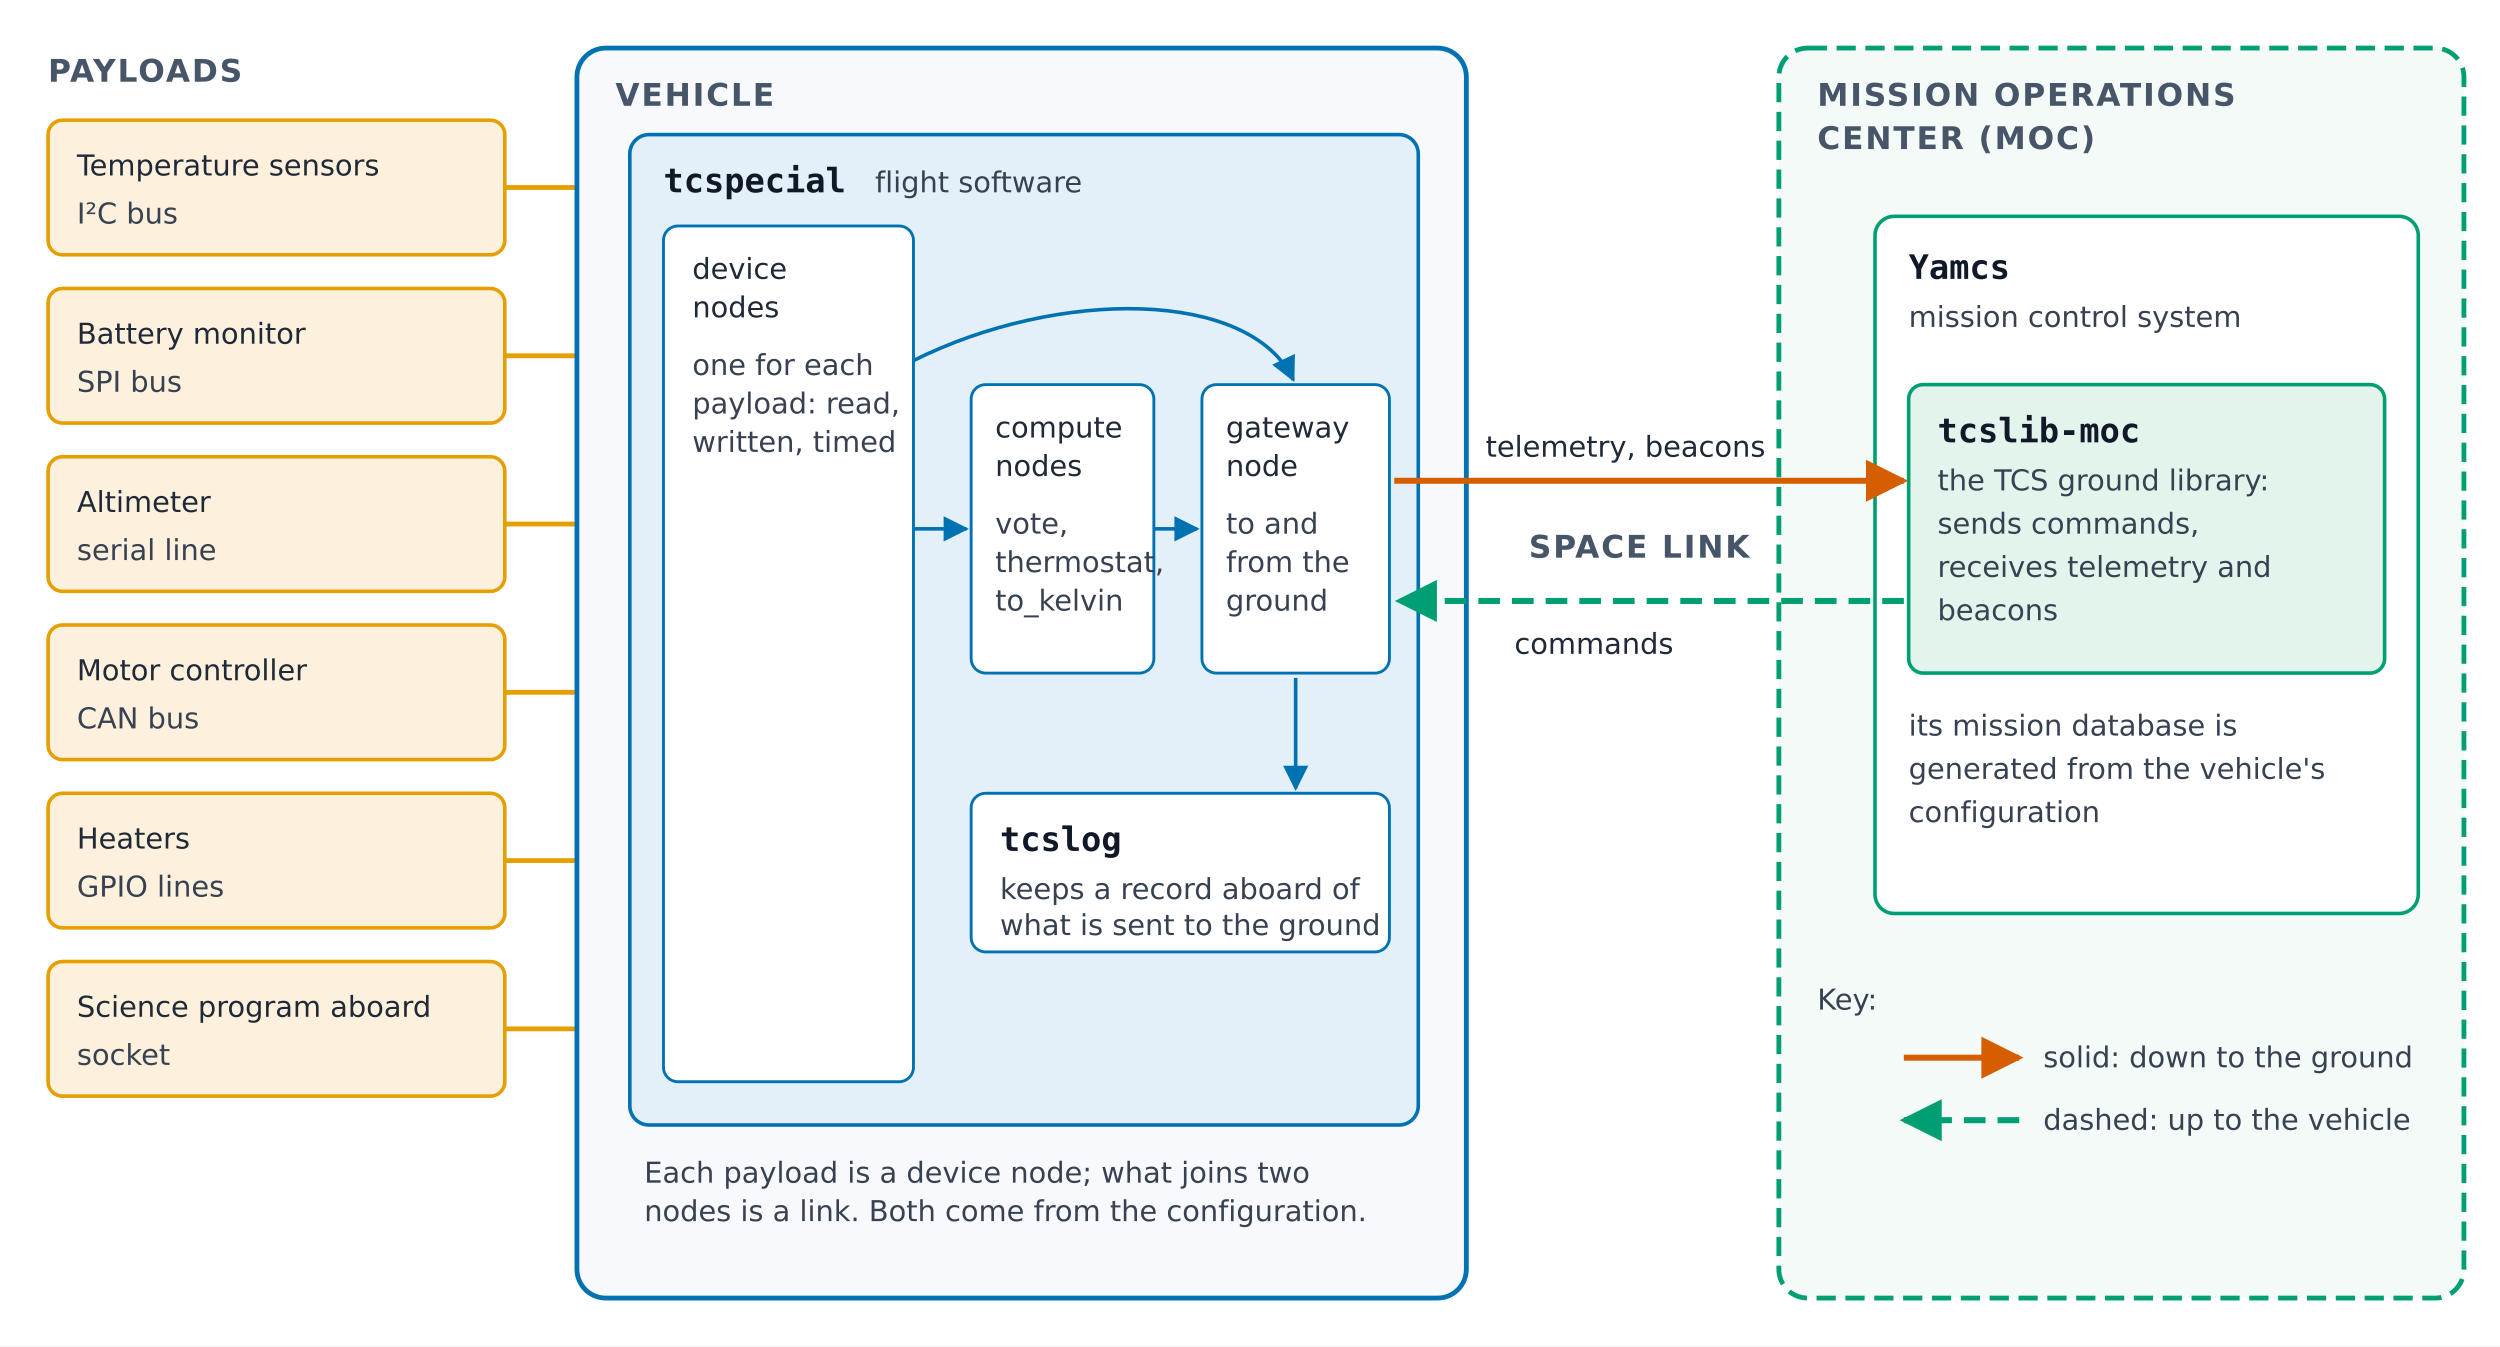
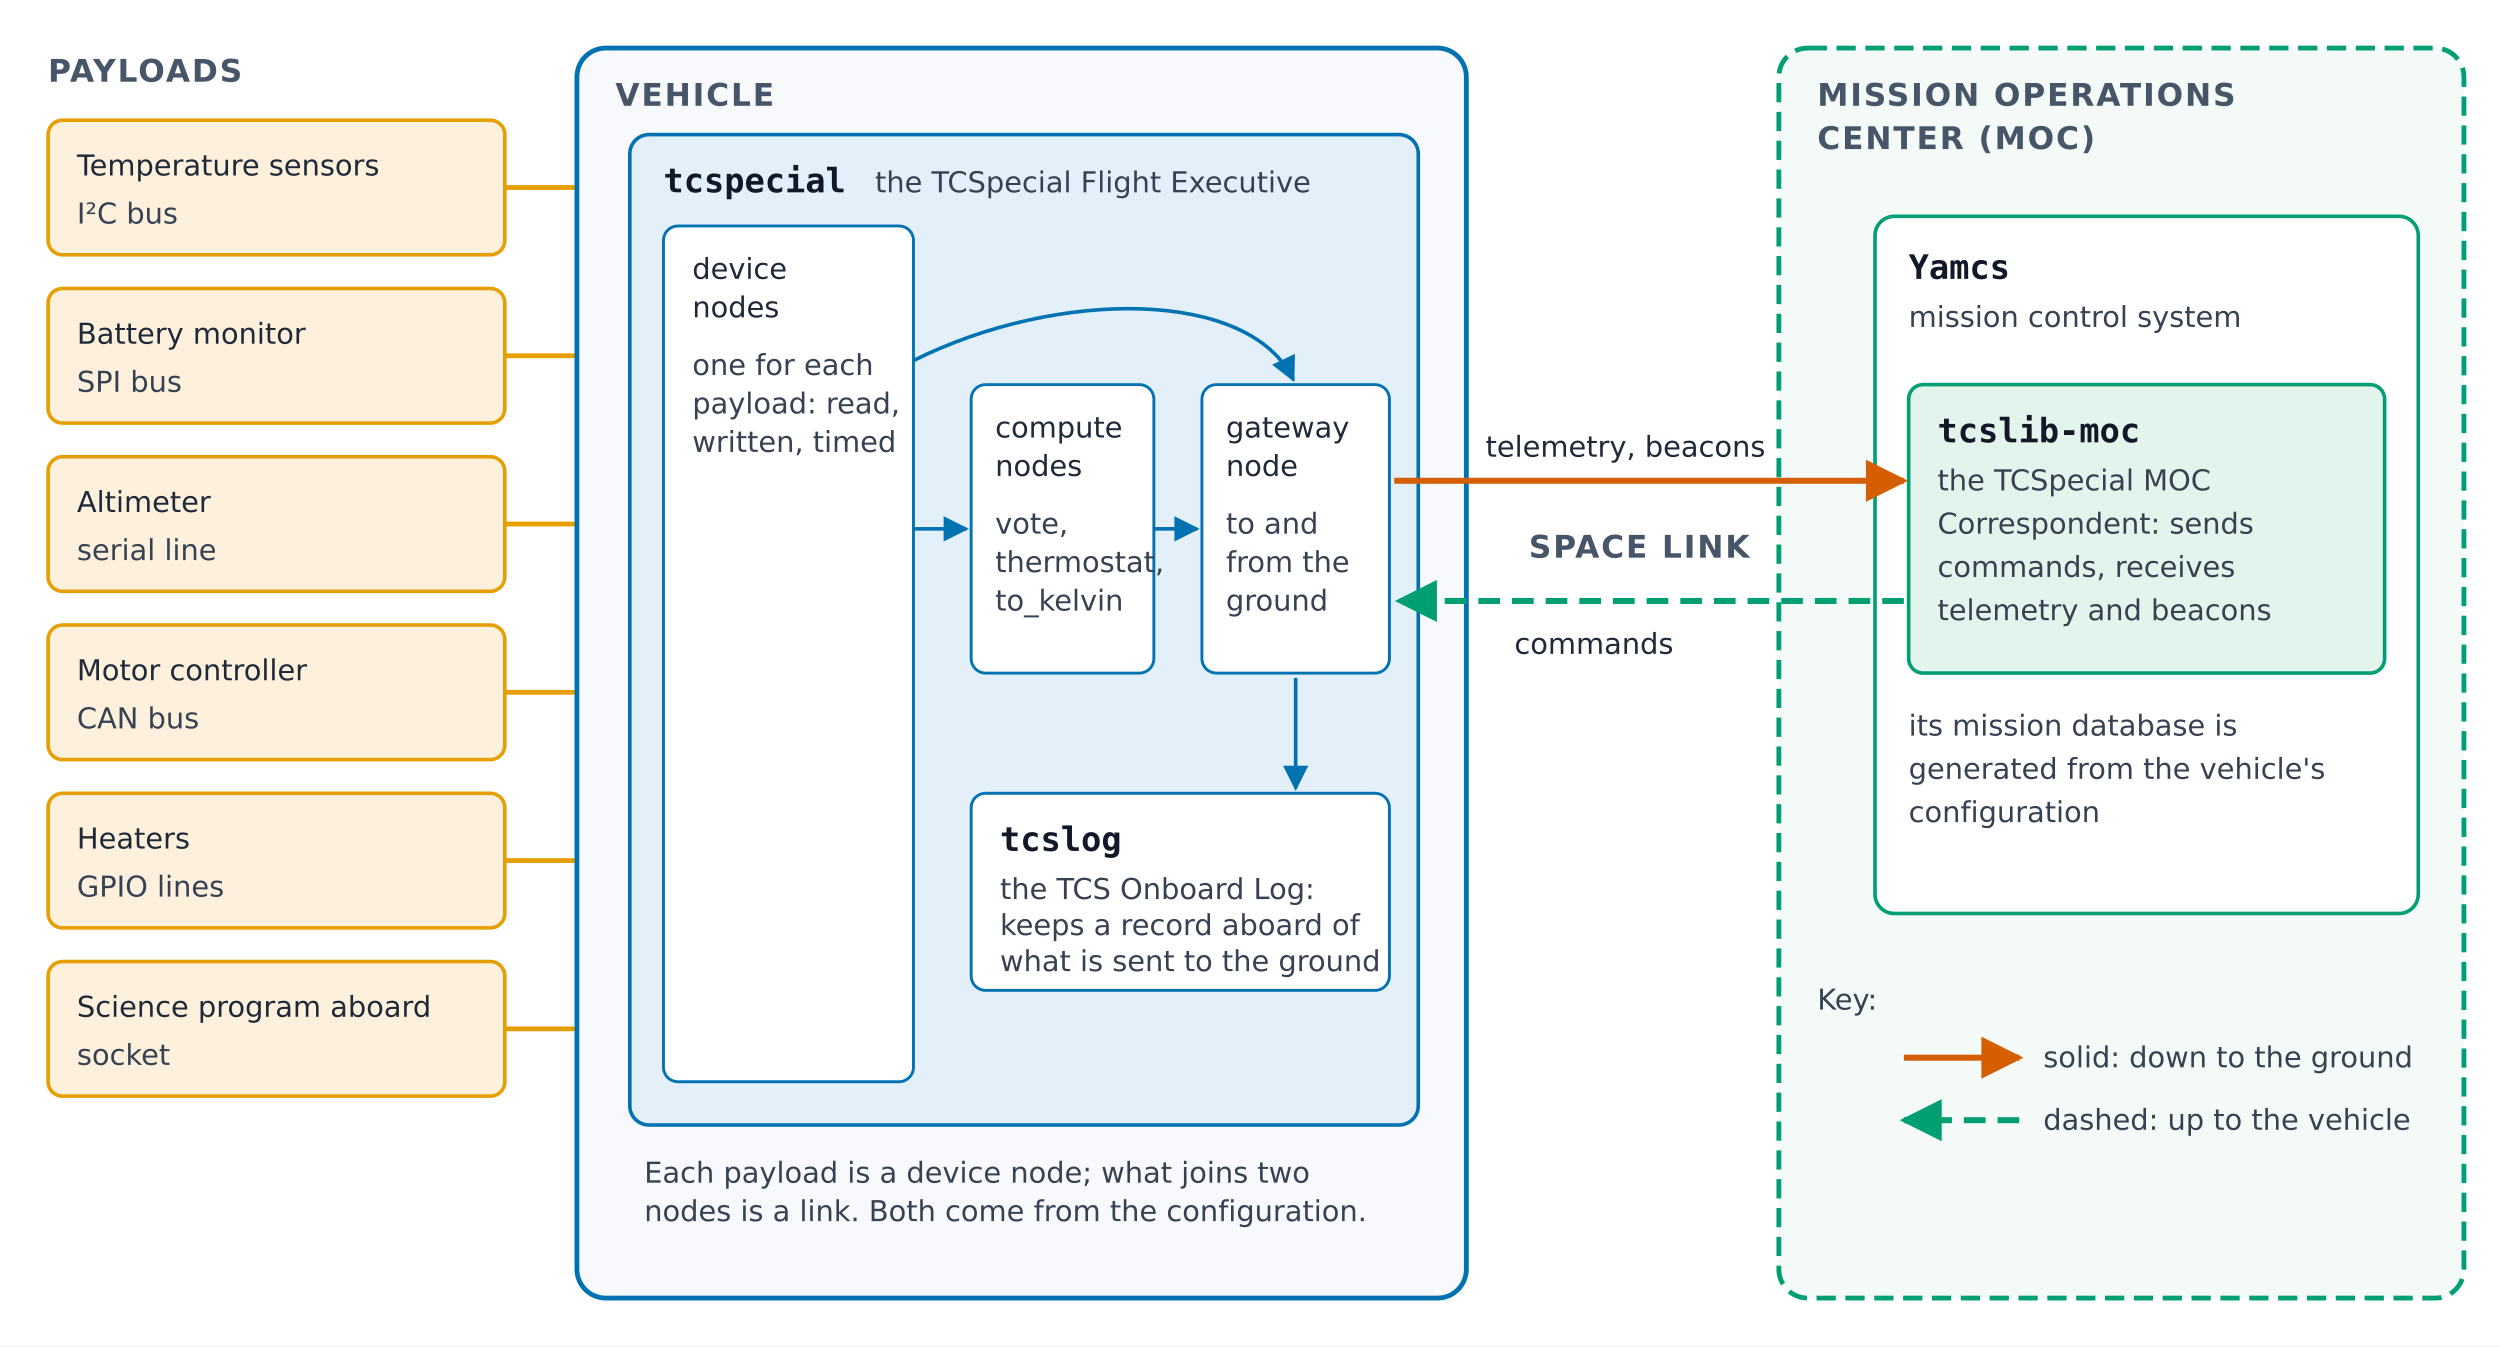
<svg xmlns="http://www.w3.org/2000/svg" width="1040" height="560" viewBox="0 0 1040 560" role="img" aria-labelledby="title desc">
  <defs>
    <style>
      text { font-family: "DejaVu Sans", Helvetica, Arial, sans-serif; fill: #111827; }
      .title { font-size: 17px; font-weight: bold; }
      .name { font-family: "DejaVu Sans Mono", Menlo, Consolas, monospace; font-size: 14px; font-weight: bold; }
      .kind { font-size: 12px; fill: #374151; }
      .label { font-size: 12px; fill: #1f2937; }
      .heading { font-size: 13px; font-weight: bold; fill: #475569; letter-spacing: 0.06em; }
      .payload { fill: #fdf1dd; stroke: #E69F00; stroke-width: 1.5; }
      .vehicle { fill: #f7f9fc; stroke: #0072B2; stroke-width: 2; }
      .soft { fill: #e3f0f9; stroke: #0072B2; stroke-width: 1.5; }
      .node { fill: #ffffff; stroke: #0072B2; stroke-width: 1.2; }
      .ground { fill: #f4faf7; stroke: #009E73; stroke-width: 2; stroke-dasharray: 8 4; }
      .yamcs { fill: #ffffff; stroke: #009E73; stroke-width: 1.5; }
      .lib { fill: #e2f4ec; stroke: #009E73; stroke-width: 1.5; }
      .wire { stroke: #E69F00; stroke-width: 2; fill: none; }
      .flow { stroke: #0072B2; stroke-width: 1.5; fill: none; marker-end: url(#blue); }
      .down { stroke: #D55E00; stroke-width: 2.5; fill: none; marker-end: url(#red); }
      .up { stroke: #009E73; stroke-width: 2.5; fill: none; stroke-dasharray: 9 5; marker-end: url(#green); }
    </style>
    <marker id="blue" viewBox="0 0 10 10" refX="9" refY="5" markerWidth="7" markerHeight="7" orient="auto">
      <path d="M0,0 L10,5 L0,10 z" fill="#0072B2" />
    </marker>
    <marker id="red" viewBox="0 0 10 10" refX="9" refY="5" markerWidth="7" markerHeight="7" orient="auto">
      <path d="M0,0 L10,5 L0,10 z" fill="#D55E00" />
    </marker>
    <marker id="green" viewBox="0 0 10 10" refX="9" refY="5" markerWidth="7" markerHeight="7" orient="auto">
      <path d="M0,0 L10,5 L0,10 z" fill="#009E73" />
    </marker>
  </defs>
  <rect width="1040" height="560" fill="#ffffff" />
  <text class="heading" x="20" y="34">PAYLOADS</text>
  <g>
    <rect class="payload" x="20" y="50" width="190" height="56" rx="6" />
    <text class="label" x="32" y="73">Temperature sensors</text>
    <text class="kind" x="32" y="93">I²C bus</text>
    <rect class="payload" x="20" y="120" width="190" height="56" rx="6" />
    <text class="label" x="32" y="143">Battery monitor</text>
    <text class="kind" x="32" y="163">SPI bus</text>
    <rect class="payload" x="20" y="190" width="190" height="56" rx="6" />
    <text class="label" x="32" y="213">Altimeter</text>
    <text class="kind" x="32" y="233">serial line</text>
    <rect class="payload" x="20" y="260" width="190" height="56" rx="6" />
    <text class="label" x="32" y="283">Motor controller</text>
    <text class="kind" x="32" y="303">CAN bus</text>
    <rect class="payload" x="20" y="330" width="190" height="56" rx="6" />
    <text class="label" x="32" y="353">Heaters</text>
    <text class="kind" x="32" y="373">GPIO lines</text>
    <rect class="payload" x="20" y="400" width="190" height="56" rx="6" />
    <text class="label" x="32" y="423">Science program aboard</text>
    <text class="kind" x="32" y="443">socket</text>
  </g>
  <path class="wire" d="M210,78 H270" />
  <path class="wire" d="M210,148 H270" />
  <path class="wire" d="M210,218 H270" />
  <path class="wire" d="M210,288 H270" />
  <path class="wire" d="M210,358 H270" />
  <path class="wire" d="M210,428 H270" />
  <rect class="vehicle" x="240" y="20" width="370" height="520" rx="12" />
  <text class="heading" x="256" y="44">VEHICLE</text>
  <rect class="soft" x="262" y="56" width="328" height="412" rx="8" />
  <text class="name" x="276" y="80">tcspecial</text>
-   <text class="kind" x="364" y="80">flight software</text>
+   <text class="kind" x="364" y="80">the TCSpecial Flight Executive</text>
  <rect class="node" x="276" y="94" width="104" height="356" rx="6" />
  <text class="label" x="288" y="116">device</text>
  <text class="label" x="288" y="132">nodes</text>
  <text class="kind" x="288" y="156">one for each</text>
  <text class="kind" x="288" y="172">payload: read,</text>
  <text class="kind" x="288" y="188">written, timed</text>
  <rect class="node" x="404" y="160" width="76" height="120" rx="6" />
  <text class="label" x="414" y="182">compute</text>
  <text class="label" x="414" y="198">nodes</text>
  <text class="kind" x="414" y="222">vote,</text>
  <text class="kind" x="414" y="238">thermostat,</text>
  <text class="kind" x="414" y="254">to_kelvin</text>
  <rect class="node" x="500" y="160" width="78" height="120" rx="6" />
  <text class="label" x="510" y="182">gateway</text>
  <text class="label" x="510" y="198">node</text>
  <text class="kind" x="510" y="222">to and</text>
  <text class="kind" x="510" y="238">from the</text>
  <text class="kind" x="510" y="254">ground</text>
-   <rect class="node" x="404" y="330" width="174" height="66" rx="6" />
+   <rect class="node" x="404" y="330" width="174" height="82" rx="6" />
  <text class="name" x="416" y="354">tcslog</text>
-   <text class="kind" x="416" y="374">keeps a record aboard of</text>
-   <text class="kind" x="416" y="389">what is sent to the ground</text>
+   <text class="kind" x="416" y="374">the TCS Onboard Log:</text>
+   <text class="kind" x="416" y="389">keeps a record aboard of</text>
+   <text class="kind" x="416" y="404">what is sent to the ground</text>
  <path class="flow" d="M380,220 H402" />
  <path class="flow" d="M480,220 H498" />
  <path class="flow" d="M380,150 C440,120 520,120 538,158" />
  <path class="flow" d="M539,282 V328" />
  <text class="kind" x="268" y="492">Each payload is a device node; what joins two</text>
  <text class="kind" x="268" y="508">nodes is a link. Both come from the configuration.</text>
  <rect class="ground" x="740" y="20" width="285" height="520" rx="12" />
  <text class="heading" x="756" y="44">MISSION OPERATIONS</text>
  <text class="heading" x="756" y="62">CENTER (MOC)</text>
  <rect class="yamcs" x="780" y="90" width="226" height="290" rx="8" />
  <text class="name" x="794" y="116">Yamcs</text>
  <text class="kind" x="794" y="136">mission control system</text>
  <rect class="lib" x="794" y="160" width="198" height="120" rx="6" />
  <text class="name" x="806" y="184">tcslib-moc</text>
-   <text class="kind" x="806" y="204">the TCS ground library:</text>
-   <text class="kind" x="806" y="222">sends commands,</text>
-   <text class="kind" x="806" y="240">receives telemetry and</text>
-   <text class="kind" x="806" y="258">beacons</text>
+   <text class="kind" x="806" y="204">the TCSpecial MOC</text>
+   <text class="kind" x="806" y="222">Correspondent: sends</text>
+   <text class="kind" x="806" y="240">commands, receives</text>
+   <text class="kind" x="806" y="258">telemetry and beacons</text>
  <text class="kind" x="794" y="306">its mission database is</text>
  <text class="kind" x="794" y="324">generated from the vehicle's</text>
  <text class="kind" x="794" y="342">configuration</text>
  <text class="kind" x="756" y="420">Key:</text>
  <path class="down" d="M792,440 H840" />
  <text class="kind" x="850" y="444">solid: down to the ground</text>
  <path class="up" d="M840,466 H792" />
  <text class="kind" x="850" y="470">dashed: up to the vehicle</text>
  <path class="down" d="M580,200 H792" />
  <path class="up" d="M792,250 H582" />
  <text class="label" x="618" y="190">telemetry, beacons</text>
  <text class="label" x="630" y="272">commands</text>
  <text class="heading" x="636" y="232">SPACE LINK</text>
</svg>
